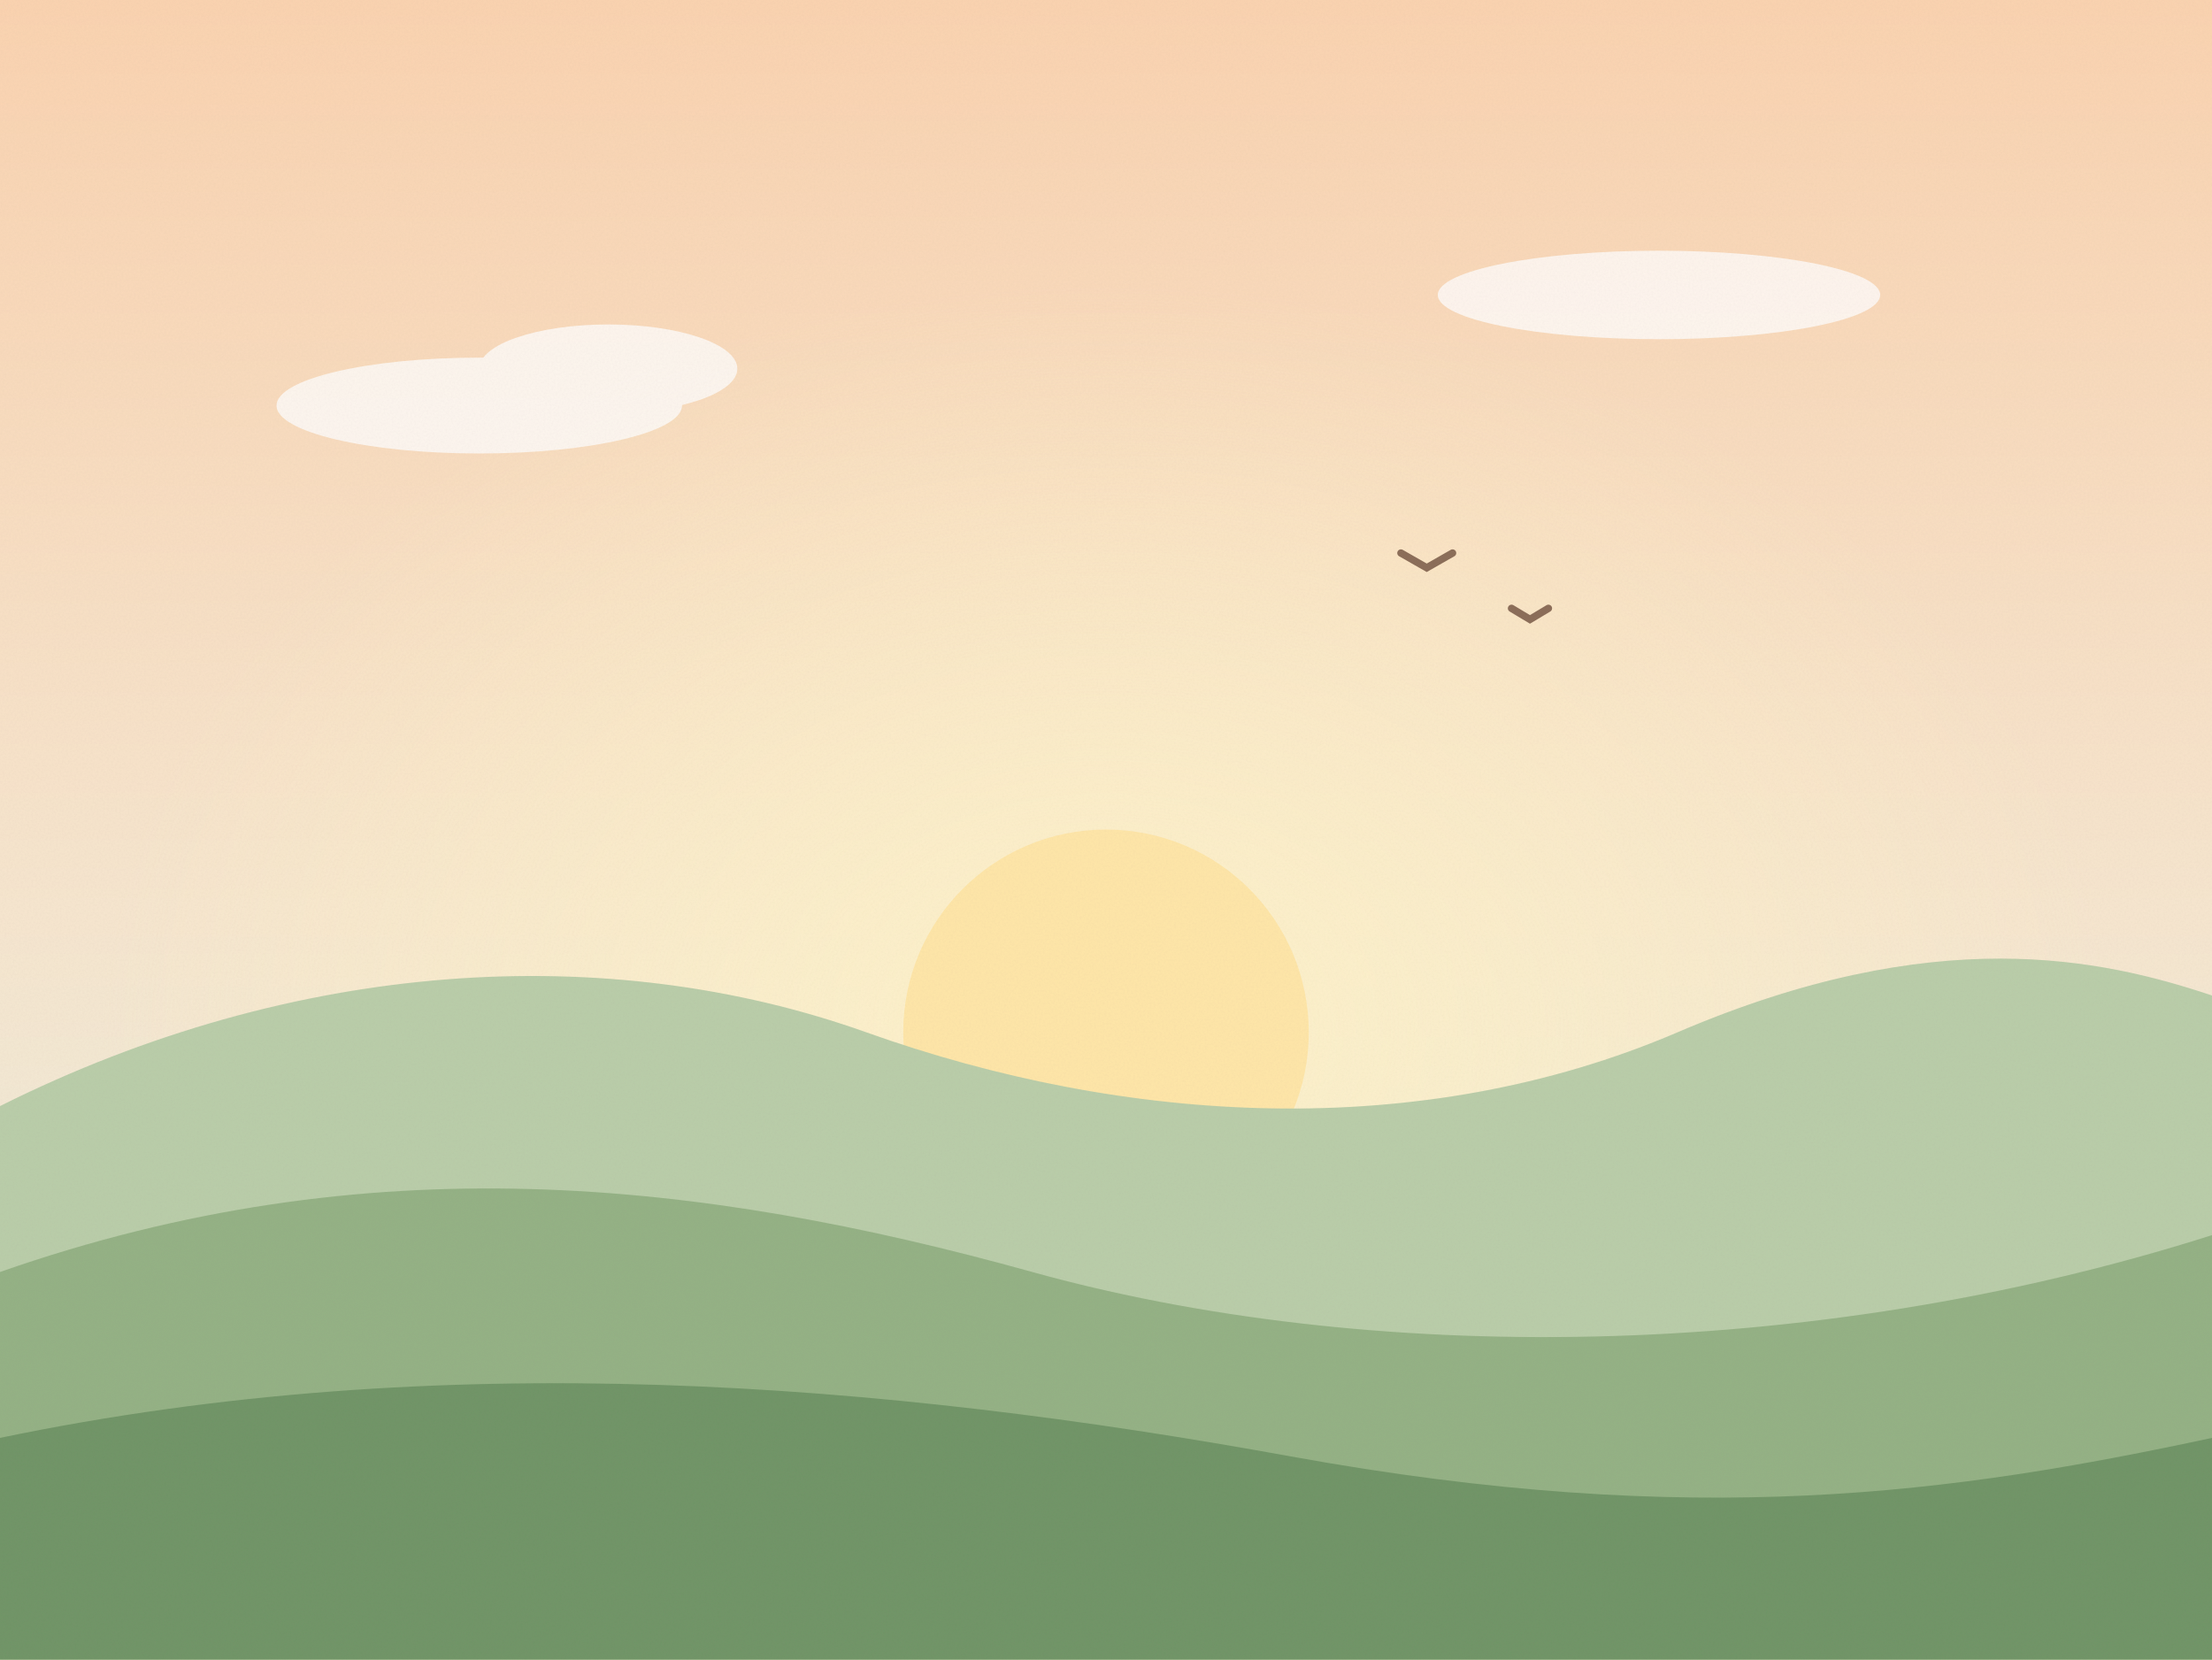
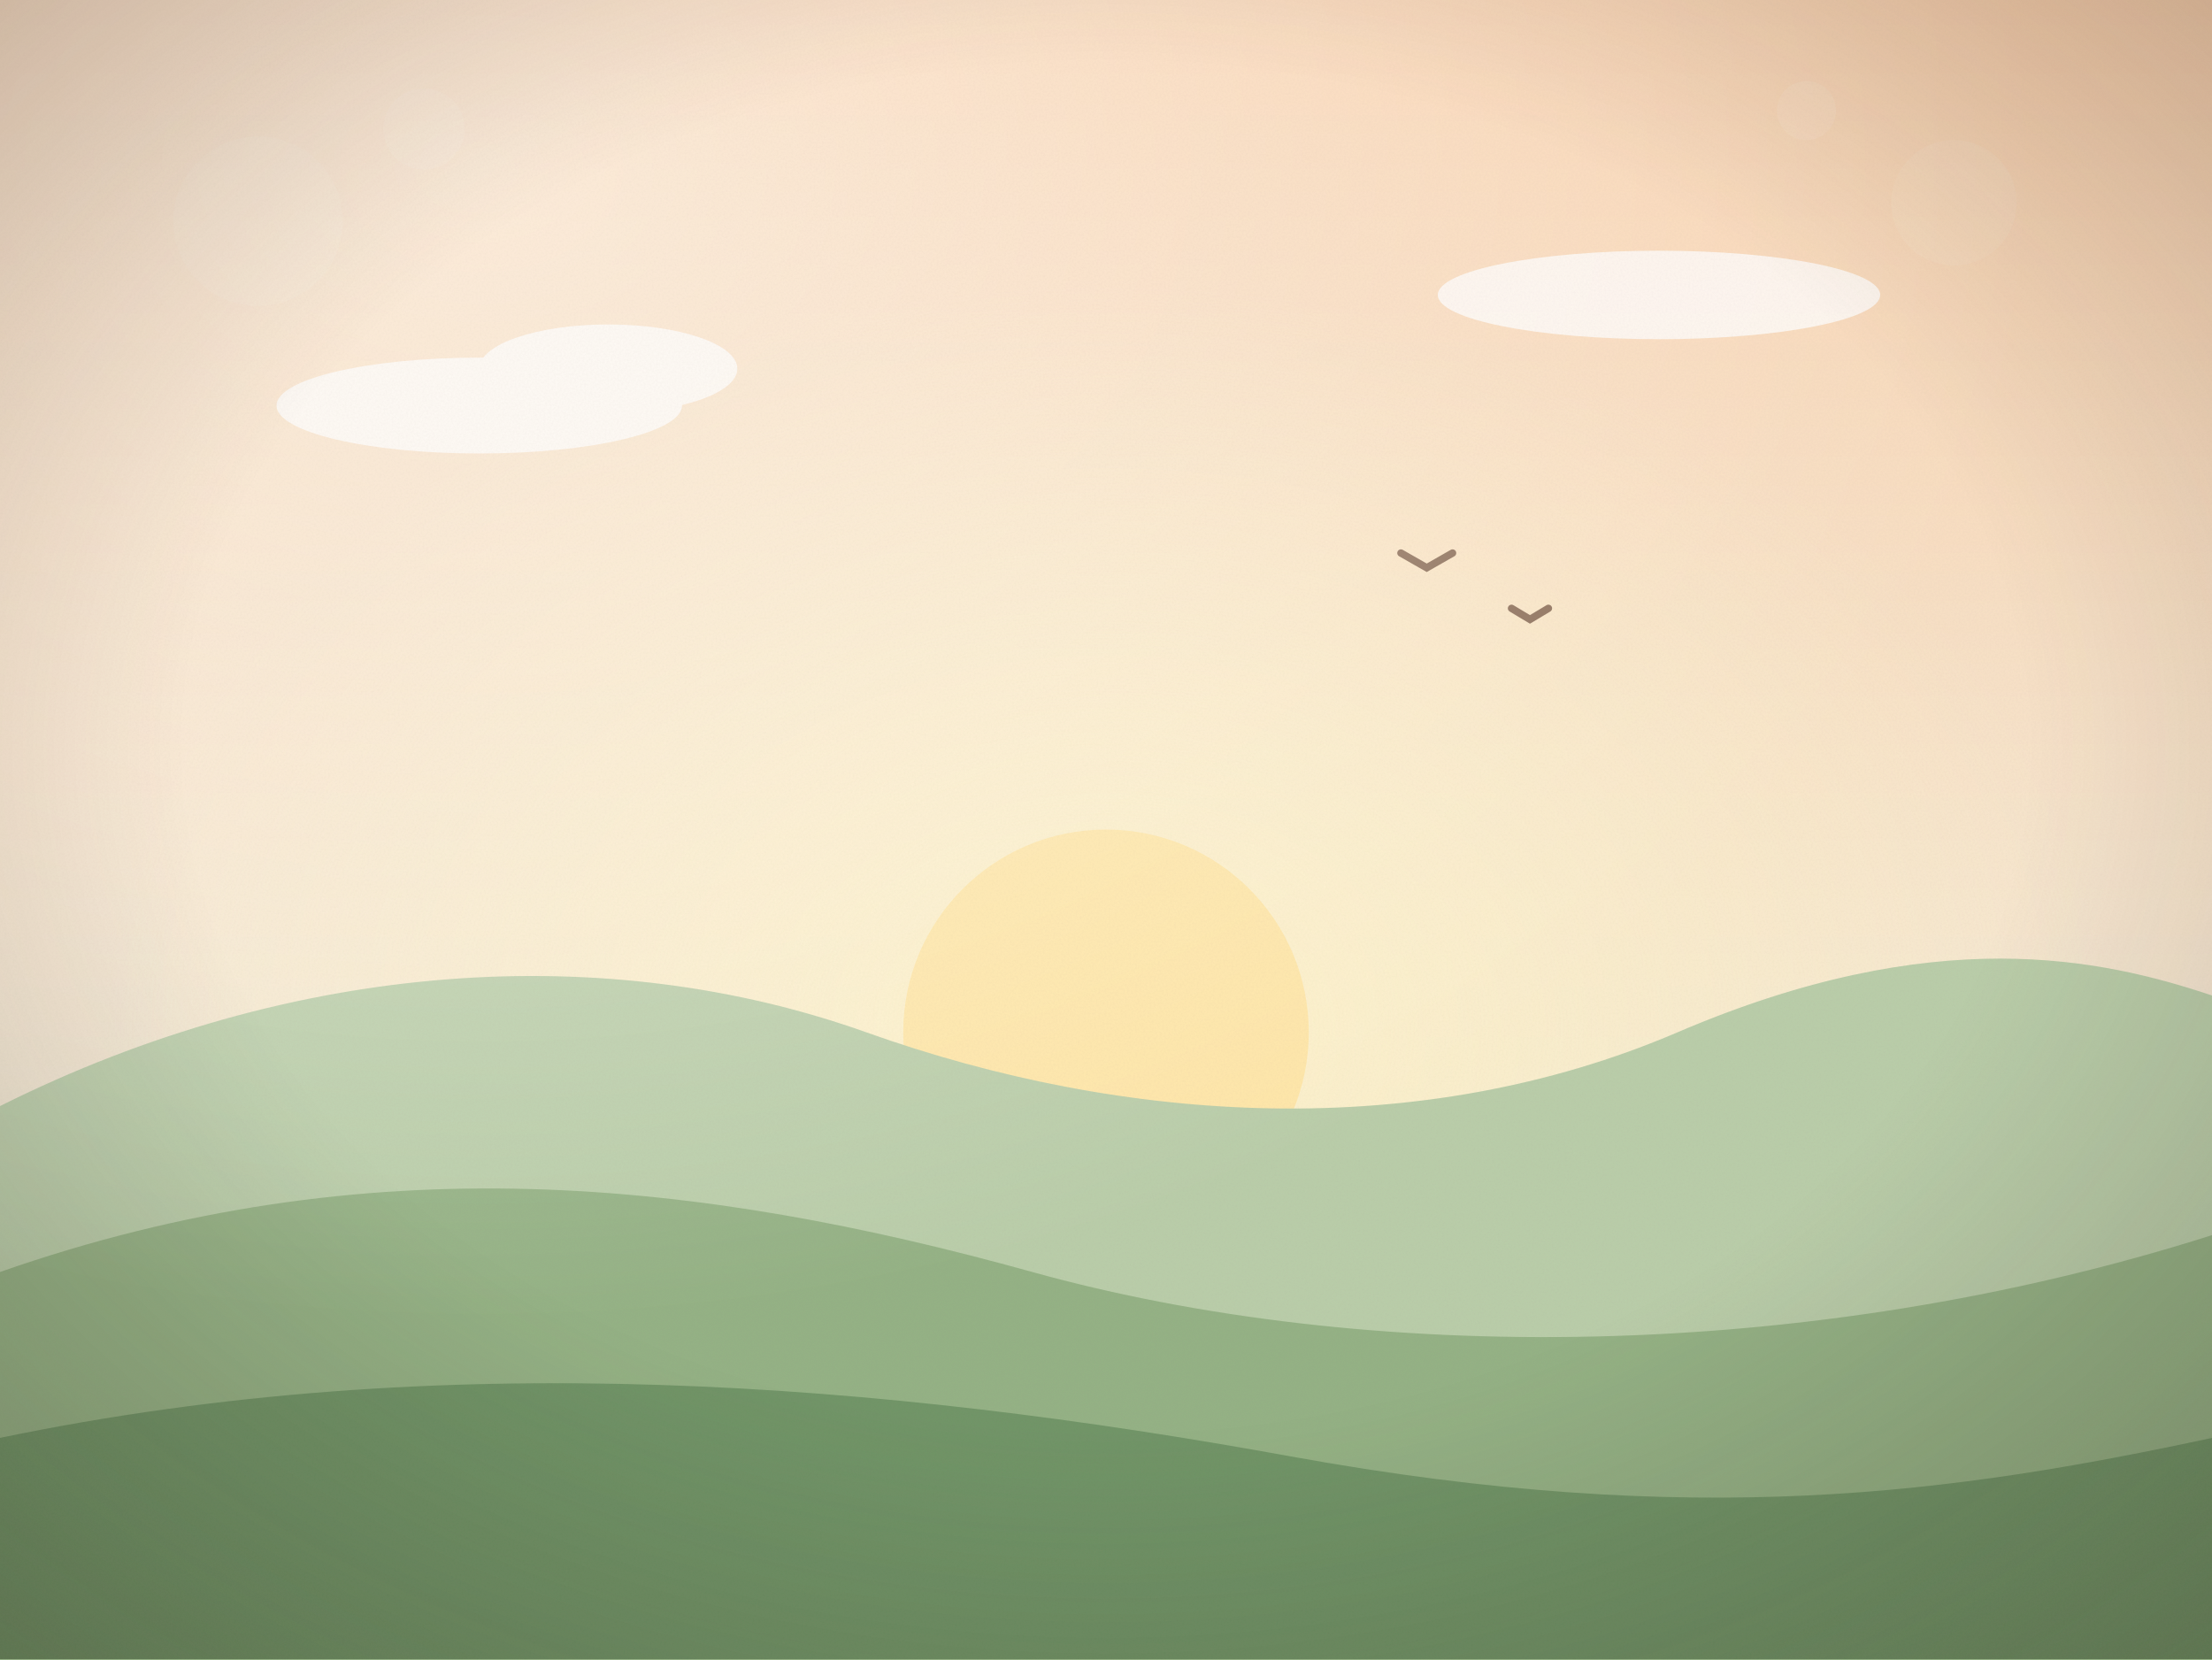
<svg xmlns="http://www.w3.org/2000/svg" viewBox="0 0 1200 900" width="1200" height="900">
  <defs>
    <linearGradient id="sky" x1="0" y1="0" x2="0" y2="1">
      <stop offset="0" stop-color="#FBD3B0" />
      <stop offset="0.55" stop-color="#F7E6CF" />
      <stop offset="1" stop-color="#E8EFE0" />
    </linearGradient>
    <radialGradient id="glow" cx="0.5" cy="0.62" r="0.45">
      <stop offset="0" stop-color="#FFF3C9" />
      <stop offset="1" stop-color="#FFF3C900" />
    </radialGradient>
    <filter id="grain">
      <feTurbulence type="fractalNoise" baseFrequency=".9" numOctaves="2" stitchTiles="stitch" />
      <feColorMatrix values="0 0 0 0 .35  0 0 0 0 .3  0 0 0 0 .25  0 0 0 .07 0" />
    </filter>
+     <radialGradient id="vignette" cx=".5" cy=".45" r=".75">
+       <stop offset=".55" stop-color="#2a1d14" stop-opacity="0" />
+       <stop offset="1" stop-color="#2a1d14" stop-opacity=".28" />
+     </radialGradient>
+     <radialGradient id="sheen" cx=".22" cy=".1" r=".7">
+       <stop offset="0" stop-color="#fff8e8" stop-opacity=".55" />
+       <stop offset="1" stop-color="#fff8e8" stop-opacity="0" />
+     </radialGradient>
  </defs>
  <rect width="1200" height="900" fill="url(#sky)" />
  <rect width="1200" height="900" fill="url(#glow)" />
  <circle cx="600" cy="560" r="110" fill="#FFE6A8" />
  <path d="M0 600c160-80 330-90 470-40s300 60 440 0 230-40 290-20v360H0z" fill="#B9CDA9" />
  <path d="M0 690c200-70 380-50 560 0s420 50 640-20v250H0z" fill="#93B184" />
  <path d="M0 780c240-50 480-30 700 10s360 20 500-10v120H0z" fill="#6F9466" />
  <g fill="#FFFFFF" opacity=".75">
    <ellipse cx="260" cy="220" rx="110" ry="26" />
    <ellipse cx="330" cy="200" rx="70" ry="24" />
    <ellipse cx="900" cy="160" rx="120" ry="24" />
  </g>
  <path d="M760 300l14 8 14-8M820 330l10 6 10-6" stroke="#8A6C57" stroke-width="4" fill="none" stroke-linecap="round" />
+   <rect width="1200" height="900" fill="url(#sheen)" style="mix-blend-mode:screen" />
+   <circle cx="140" cy="120" r="46" fill="#fffaf0" opacity="0.1" />
+   <circle cx="230" cy="70" r="22" fill="#fffaf0" opacity="0.14" />
+   <circle cx="1060" cy="110" r="34" fill="#fffaf0" opacity="0.08" />
+   <circle cx="980" cy="60" r="16" fill="#fffaf0" opacity="0.12" />
+   <rect width="1200" height="900" fill="url(#vignette)" />
  <rect width="1200" height="900" filter="url(#grain)" />
</svg>
